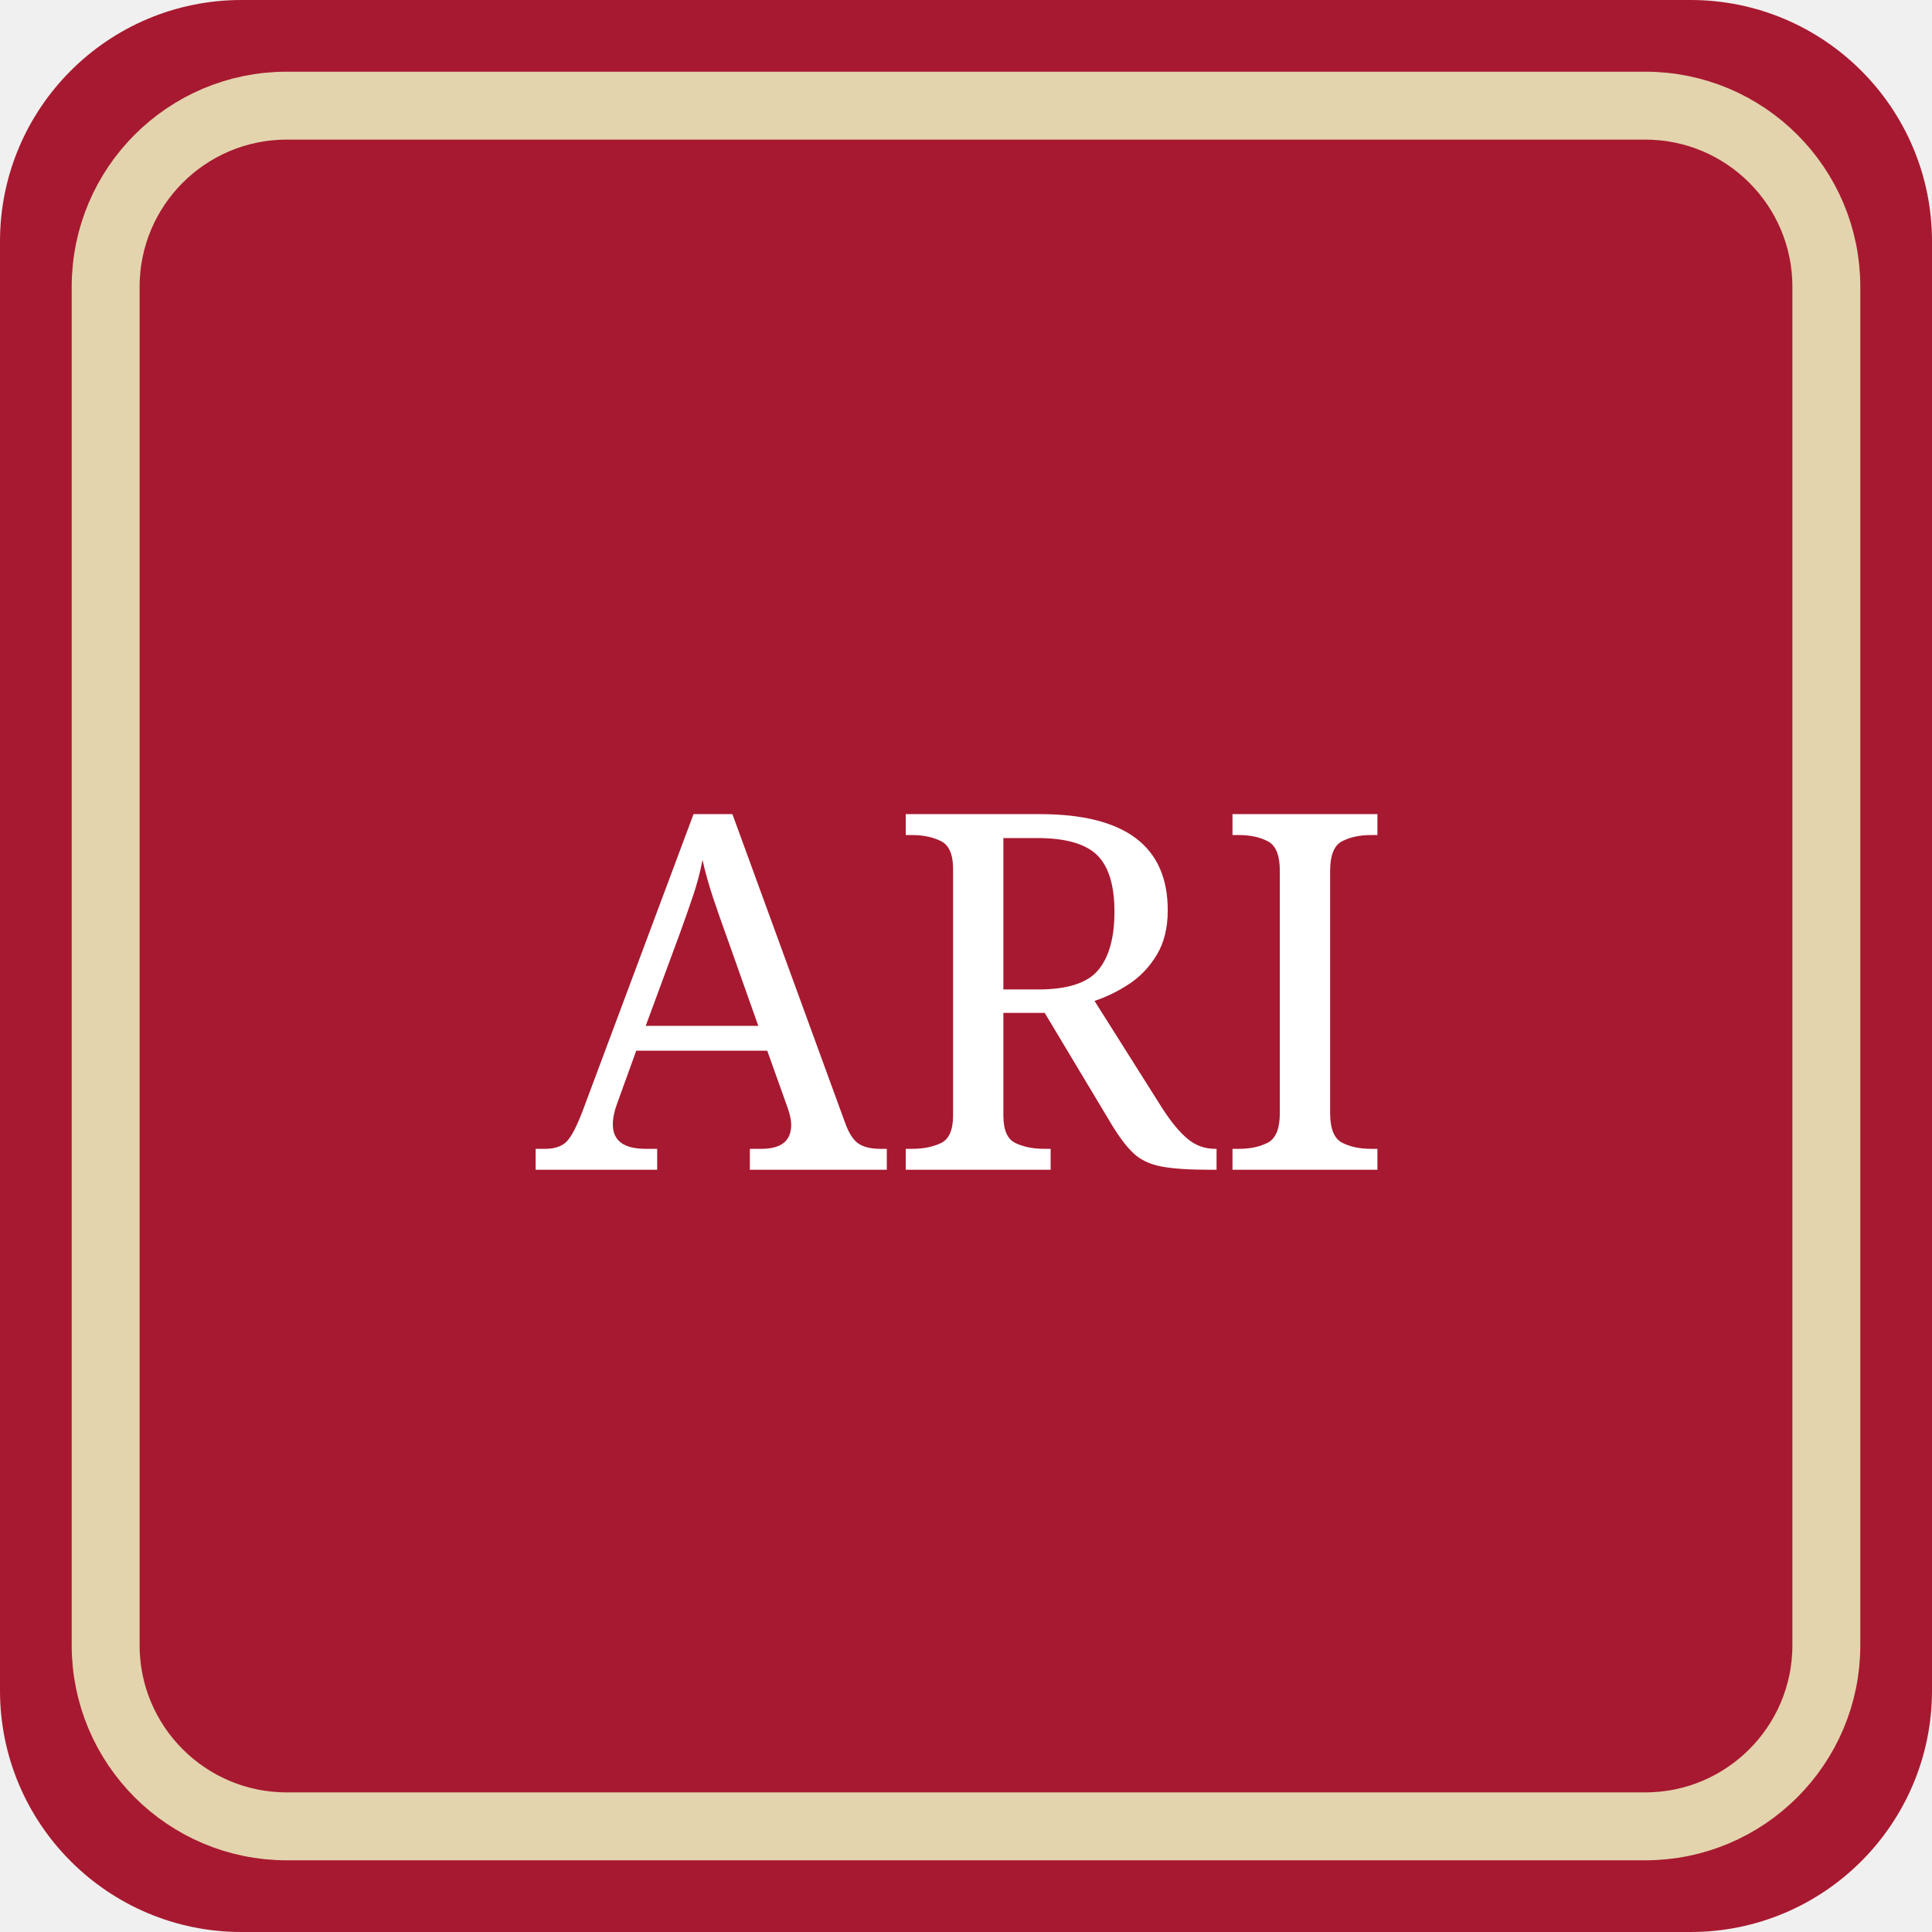
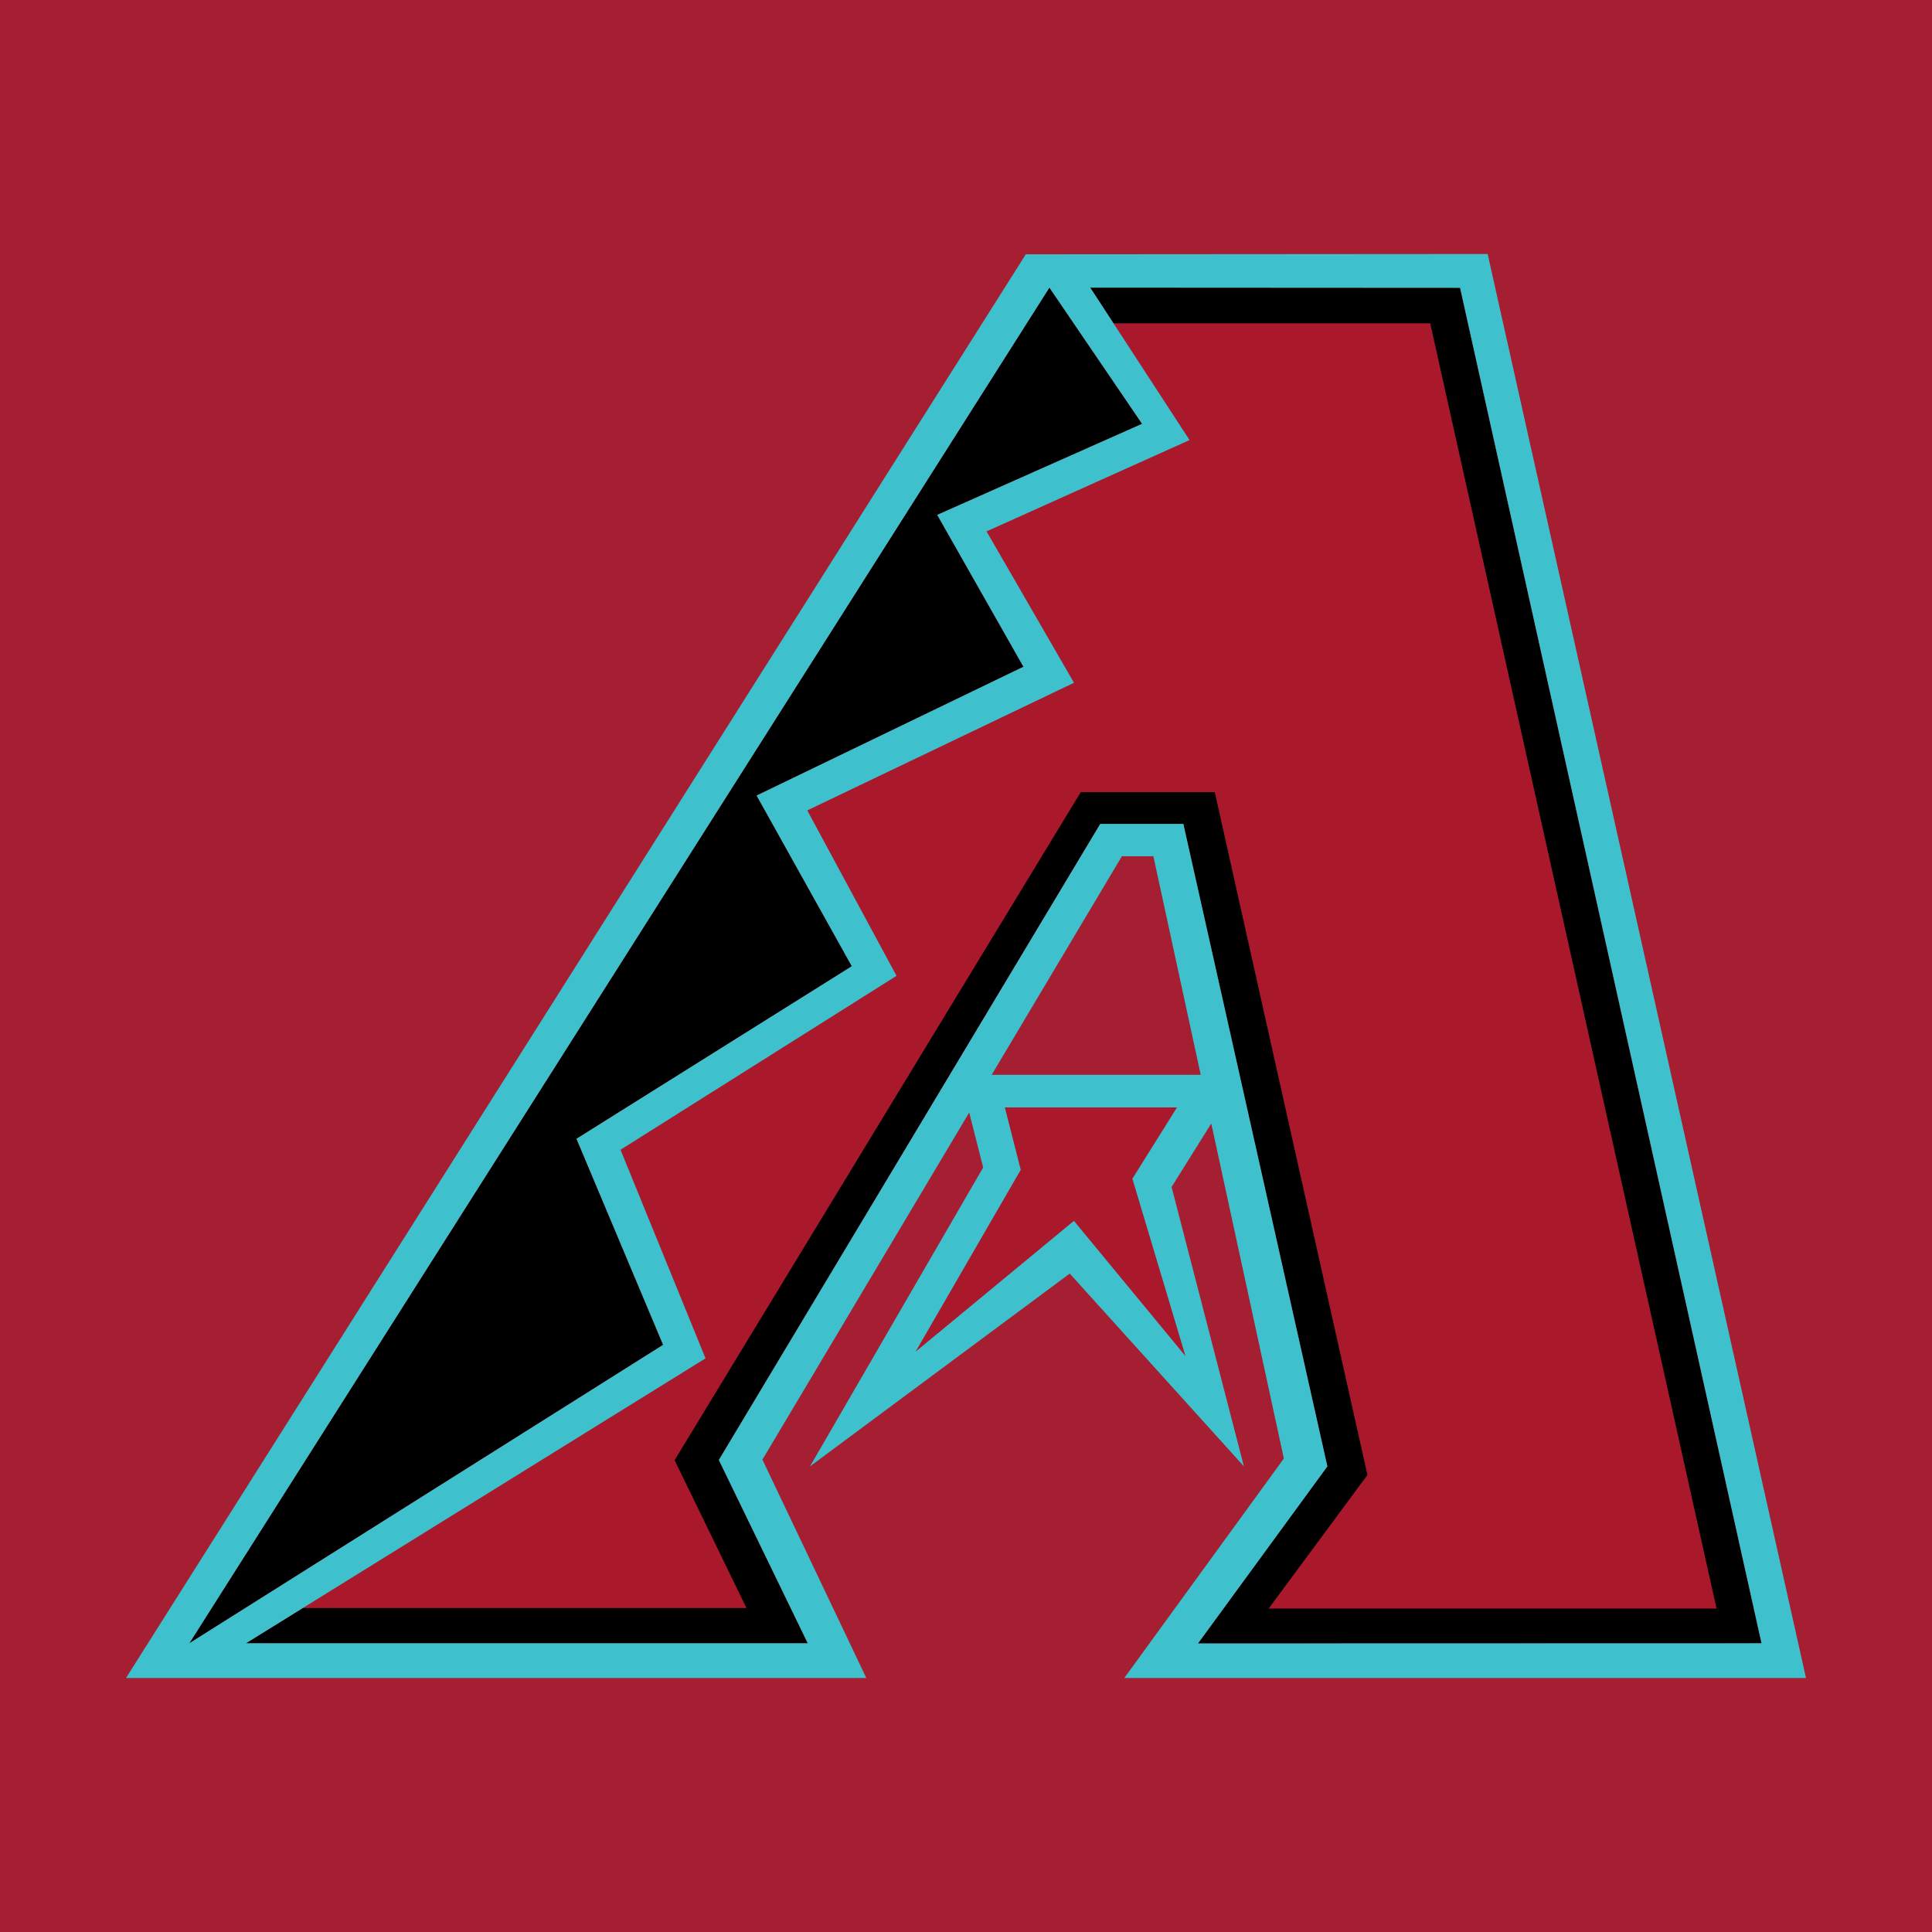
- <svg xmlns="http://www.w3.org/2000/svg" viewBox="0 0 512 512" role="img">
-   <rect width="512" height="512" rx="64" fill="#A71930" />
-   <rect x="28" y="28" width="456" height="456" rx="48" fill="none" stroke="#E3D4AD" stroke-width="18" />
-   <text x="256" y="310" text-anchor="middle" font-family="Georgia, serif" font-size="132" fill="#FFFFFF">ARI</text>
+ <svg xmlns="http://www.w3.org/2000/svg" viewBox="0 0 575 575" version="1.1" id="svg7" width="575" height="575">
+   <defs id="defs7" />
+   <rect style="fill:#a51e31;stroke-width:3;stroke-miterlimit:3.864" id="rect7" width="575" height="575" x="0" y="0" />
+   <path fill="#3ec1cc" d="m 197.357,400.248 -134.379,84.646 -0.002,10e-4 z" id="path1" style="stroke-width:1" />
+   <path fill="#aa182c" d="m 222.166,478.583 -21.391,-44.002 0.58,-0.954 120.304,-197.868 39.883,0.009 45.428,203.213 -29.392,39.755 H 510.872 L 425.66,96.23 h -94.257 l 22.624,34.743 -60.411,27.176 26.021,45.063 -79.381,37.977 26.563,49.239 -82.143,51.763 25.3,62.079 -120.465,74.698 0.617,-0.384 z m 107.901,-384.403 1.326,2.036 -1.31,-2.036 z" id="path2" style="stroke-width:1" />
+   <path d="m 524.265,489.077 -89.719,-403.417 -110.081,-0.06 5.604,8.58 1.323,2.036 0.009,0.014 h 94.26 l 85.211,382.506 H 377.58 l 29.393,-39.755 -45.43,-203.213 -39.886,-0.011 -120.303,197.869 -0.58,0.955 21.394,44.001 H 90.129 l -0.619,0.384 -5.847,3.624 -0.145,0.091 -10.306,6.382 H 240.399 L 213.938,434.52 327.459,245.205 h 24.721 l 42.865,191.215 -38.508,52.698 z" id="path3" style="stroke-width:1" />
+   <path d="M 278.941,153.239 339.907,126.137 314.272,88.461 312.323,85.598 56.355,489.066 62.978,484.894 197.357,400.248 171.575,338.925 253.515,287.565 225.187,236.769 304.598,198.439 Z" id="path4" style="stroke-width:1" />
+   <path fill="#aa182c" d="m 350.299,329.584 h -51.243 c 0,0 3.856,15.192 4.732,18.574 -2.346,4.05 -31.307,54.14 -31.307,54.14 0,0 41.278,-34.12 47.137,-38.947 4.047,4.894 33.209,40.261 33.209,40.261 0,0 -14.425,-48.213 -15.808,-52.803 2.138,-3.428 13.278,-21.224 13.278,-21.224" id="path5" style="stroke-width:1" />
+   <path fill="#3ec1cc" d="m 382.102,434.079 -47.497,65.331 H 537.5 L 443.109,77.191 442.749,75.589 305.298,75.686 37.5,499.4 h 220.333 l -30.922,-64.992 61.547,-103.3 4.155,16.348 -51.545,88.965 77.307,-57.378 51.835,57.378 -21.522,-83.157 11.809,-18.89 21.604,99.706 z m -62.482,-70.729 c -5.859,4.828 -47.137,38.949 -47.137,38.949 0,0 28.961,-50.09 31.307,-54.141 -0.878,-3.382 -4.731,-18.574 -4.731,-18.574 h 51.24 c 0,0 -11.139,17.796 -13.275,21.224 1.38,4.59 15.805,52.806 15.805,52.806 0,0 -29.162,-35.37 -33.209,-40.263 m -24.479,-43.464 38.758,-65.049 h 9.367 L 357.359,319.888 Z M 56.353,489.066 312.324,85.598 l 1.948,2.865 25.637,37.673 -60.968,27.103 25.657,45.2 -79.411,38.329 28.33,50.798 -81.94,51.36 25.782,61.323 -134.381,84.648 v -0.004 l -6.623,4.174 z m 184.046,0 H 73.212 l 136.764,-84.796 -25.3,-62.079 82.143,-51.763 -26.561,-49.239 79.38,-37.98 -26.021,-45.06 60.411,-27.177 -22.624,-34.743 -0.008,-0.012 -1.326,-2.036 -5.604,-8.582 110.084,0.062 89.718,403.418 -167.725,0.042 38.508,-52.698 -42.866,-191.215 H 327.461 l -113.519,189.314 26.461,54.546 z" id="path6" style="stroke-width:1" />
</svg>
